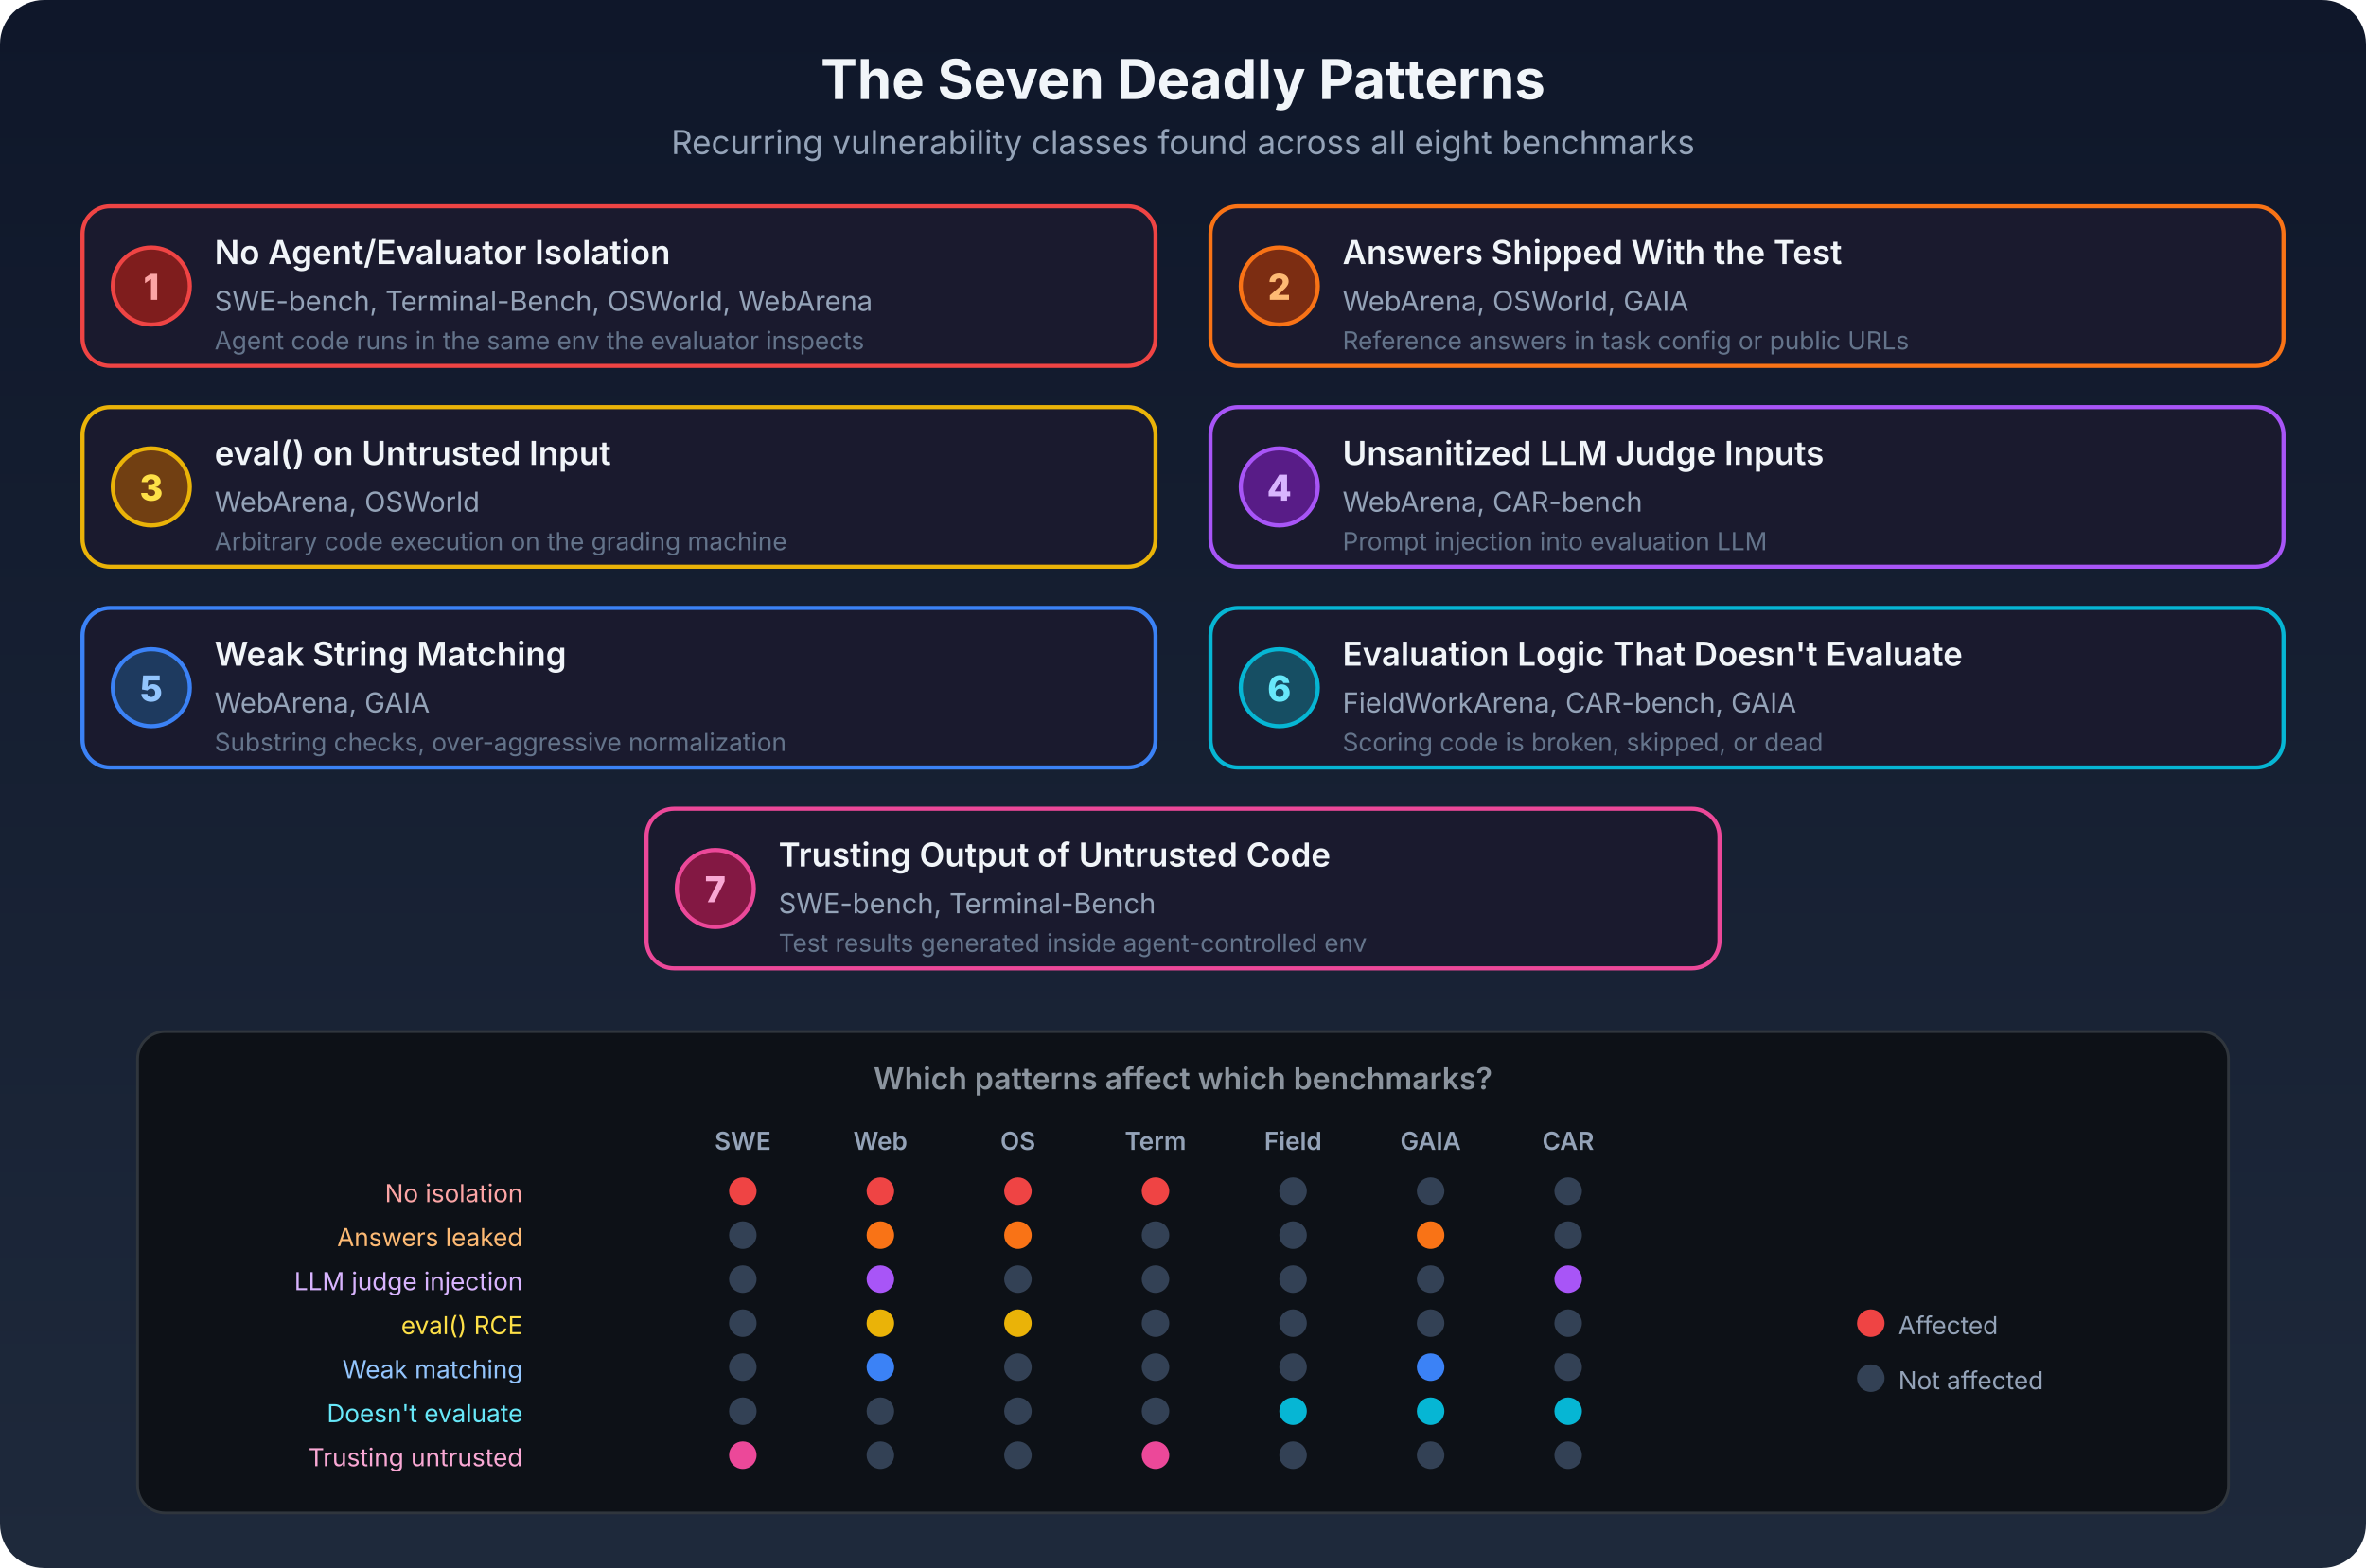
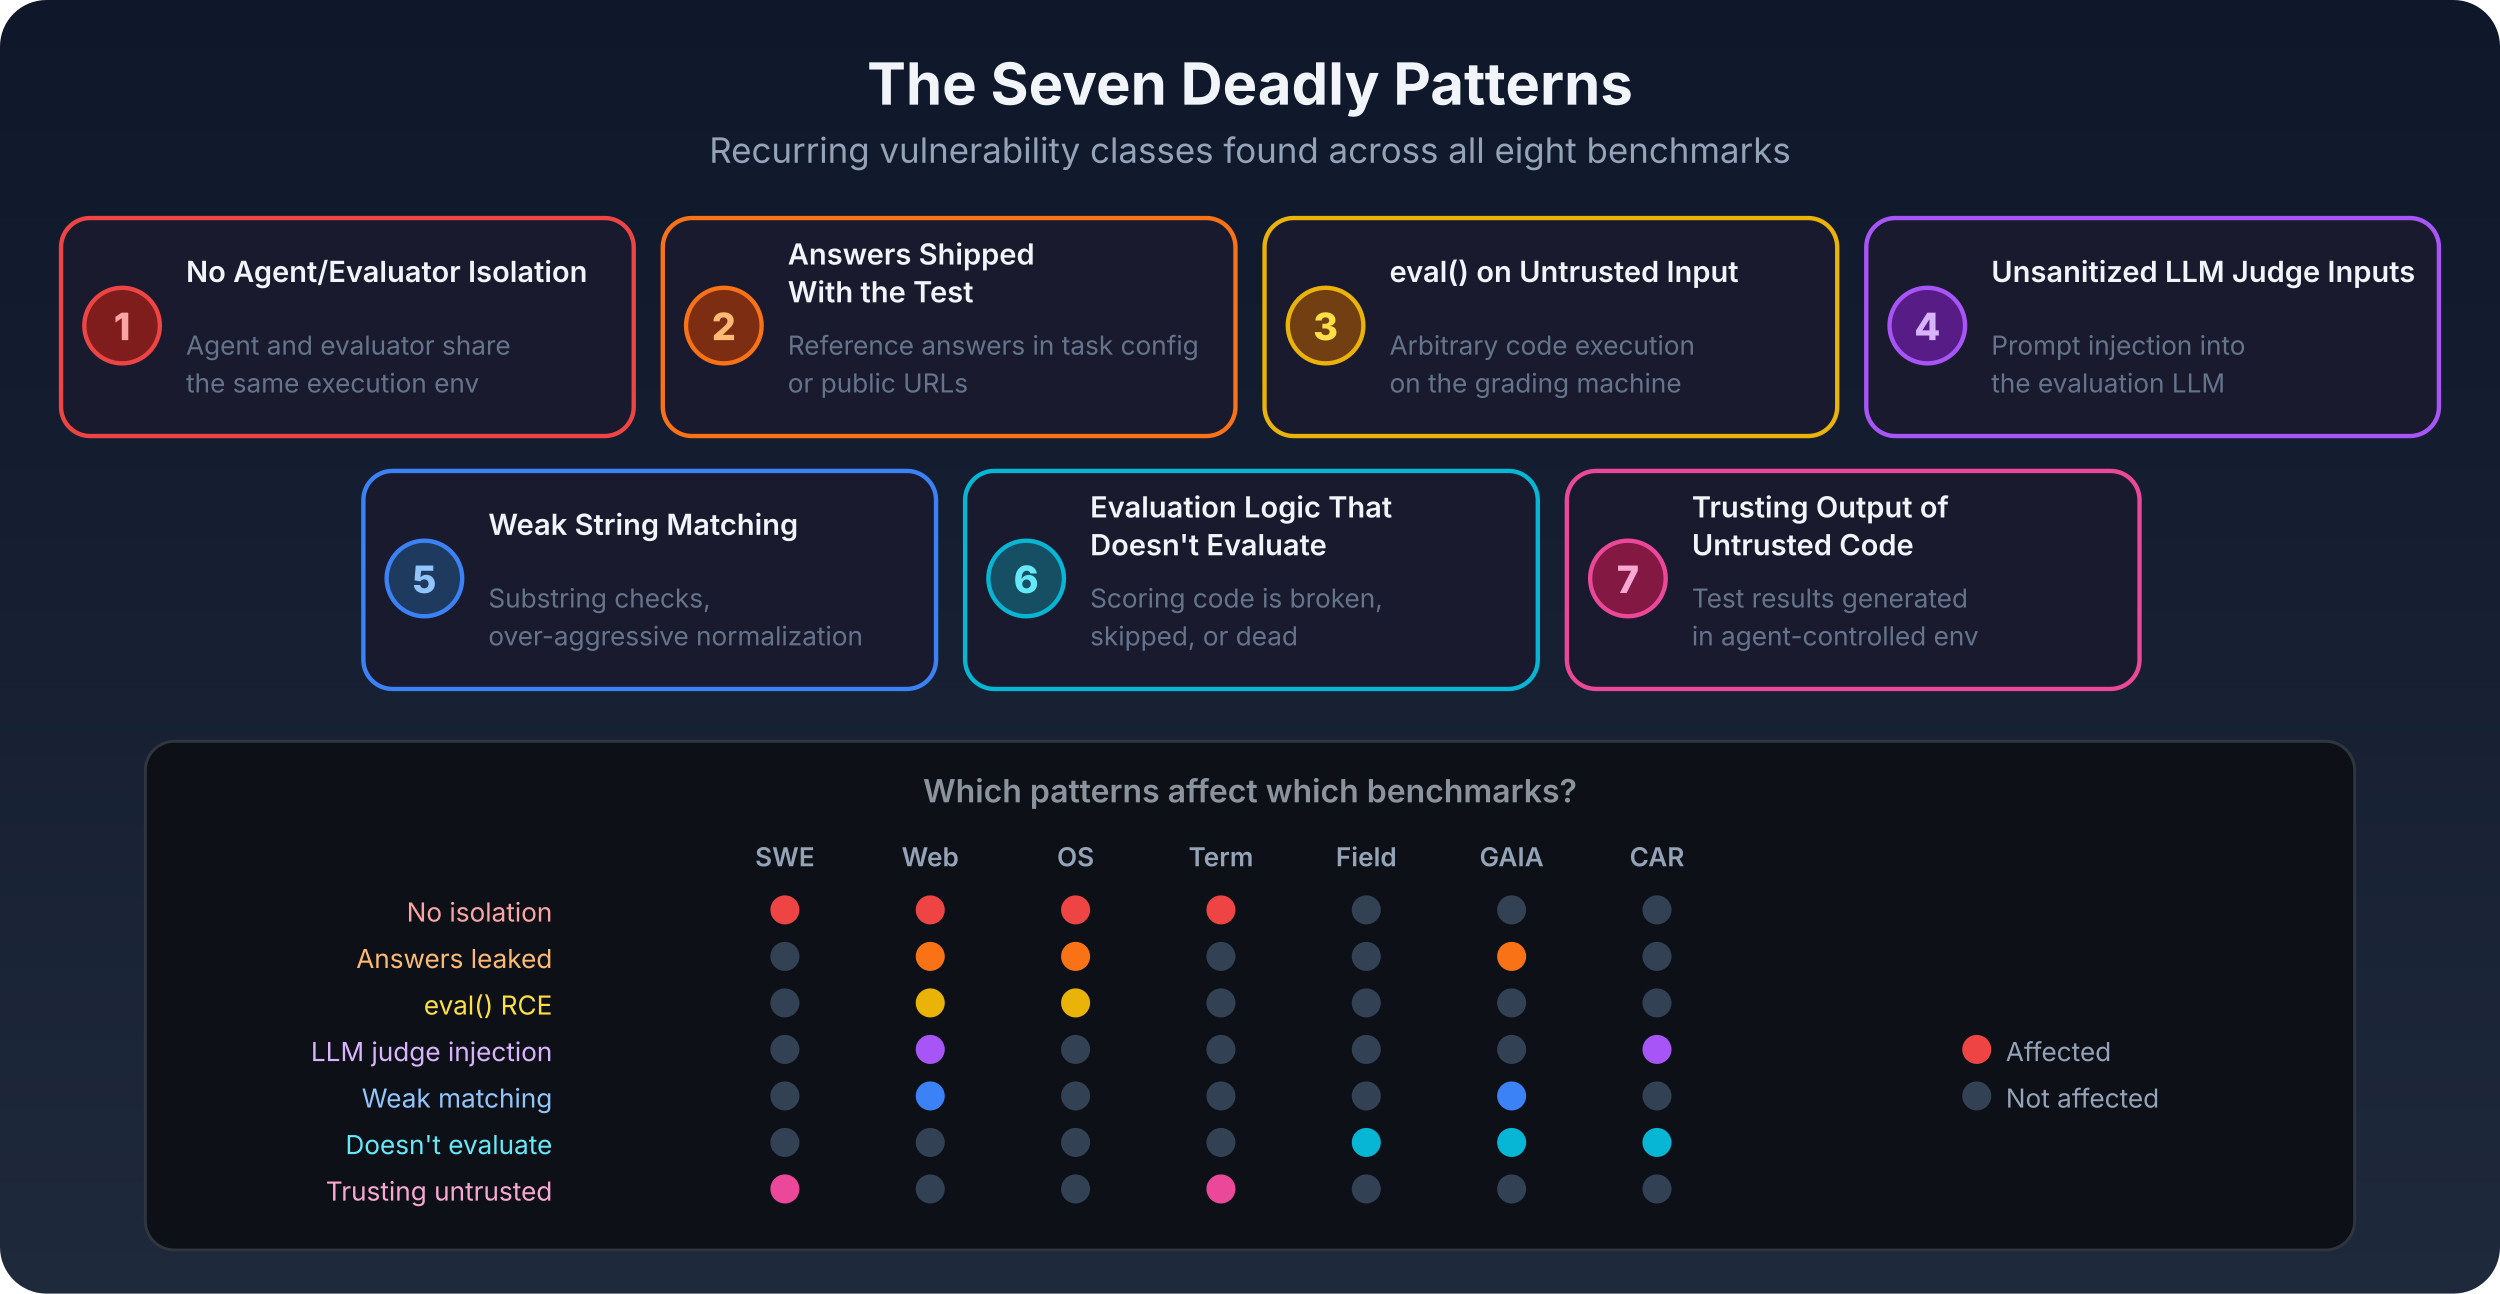
- <svg xmlns="http://www.w3.org/2000/svg" viewBox="0 0 860 570" font-family="'Inter', 'Segoe UI', system-ui, -apple-system, sans-serif">
+ <svg xmlns="http://www.w3.org/2000/svg" viewBox="0 0 860 445" font-family="'Inter', 'Segoe UI', system-ui, -apple-system, sans-serif">
  <defs>
    <linearGradient id="bg6" x1="0" y1="0" x2="0" y2="1">
      <stop offset="0%" stop-color="#0f172a" />
      <stop offset="100%" stop-color="#1e293b" />
    </linearGradient>
  </defs>
-   <rect width="860" height="570" rx="16" fill="url(#bg6)" />
+   <rect width="860" height="445" rx="16" fill="url(#bg6)" />
  <text x="430" y="36" text-anchor="middle" fill="#f1f5f9" font-size="20" font-weight="700">The Seven Deadly Patterns</text>
  <text x="430" y="56" text-anchor="middle" fill="#94a3b8" font-size="12">Recurring vulnerability classes found across all eight benchmarks</text>
-   <rect x="30" y="75" width="390" height="58" rx="10" fill="#1a1a2e" stroke="#ef4444" stroke-width="1.5" />
-   <circle cx="55" cy="104" r="14" fill="#7f1d1d" stroke="#ef4444" stroke-width="1.5" />
-   <text x="55" y="109" text-anchor="middle" fill="#fca5a5" font-size="13" font-weight="800">1</text>
-   <text x="78" y="96" fill="#f1f5f9" font-size="12" font-weight="600">No Agent/Evaluator Isolation</text>
-   <text x="78" y="113" fill="#94a3b8" font-size="10">SWE-bench, Terminal-Bench, OSWorld, WebArena</text>
-   <text x="78" y="127" fill="#64748b" font-size="9">Agent code runs in the same env the evaluator inspects</text>
-   <rect x="440" y="75" width="390" height="58" rx="10" fill="#1a1a2e" stroke="#f97316" stroke-width="1.5" />
-   <circle cx="465" cy="104" r="14" fill="#7c2d12" stroke="#f97316" stroke-width="1.5" />
-   <text x="465" y="109" text-anchor="middle" fill="#fdba74" font-size="13" font-weight="800">2</text>
-   <text x="488" y="96" fill="#f1f5f9" font-size="12" font-weight="600">Answers Shipped With the Test</text>
-   <text x="488" y="113" fill="#94a3b8" font-size="10">WebArena, OSWorld, GAIA</text>
-   <text x="488" y="127" fill="#64748b" font-size="9">Reference answers in task config or public URLs</text>
-   <rect x="30" y="148" width="390" height="58" rx="10" fill="#1a1a2e" stroke="#eab308" stroke-width="1.5" />
-   <circle cx="55" cy="177" r="14" fill="#713f12" stroke="#eab308" stroke-width="1.5" />
-   <text x="55" y="182" text-anchor="middle" fill="#fde047" font-size="13" font-weight="800">3</text>
-   <text x="78" y="169" fill="#f1f5f9" font-size="12" font-weight="600">eval() on Untrusted Input</text>
-   <text x="78" y="186" fill="#94a3b8" font-size="10">WebArena, OSWorld</text>
-   <text x="78" y="200" fill="#64748b" font-size="9">Arbitrary code execution on the grading machine</text>
-   <rect x="440" y="148" width="390" height="58" rx="10" fill="#1a1a2e" stroke="#a855f7" stroke-width="1.5" />
-   <circle cx="465" cy="177" r="14" fill="#581c87" stroke="#a855f7" stroke-width="1.5" />
-   <text x="465" y="182" text-anchor="middle" fill="#d8b4fe" font-size="13" font-weight="800">4</text>
-   <text x="488" y="169" fill="#f1f5f9" font-size="12" font-weight="600">Unsanitized LLM Judge Inputs</text>
-   <text x="488" y="186" fill="#94a3b8" font-size="10">WebArena, CAR-bench</text>
-   <text x="488" y="200" fill="#64748b" font-size="9">Prompt injection into evaluation LLM</text>
-   <rect x="30" y="221" width="390" height="58" rx="10" fill="#1a1a2e" stroke="#3b82f6" stroke-width="1.5" />
-   <circle cx="55" cy="250" r="14" fill="#1e3a5f" stroke="#3b82f6" stroke-width="1.5" />
-   <text x="55" y="255" text-anchor="middle" fill="#93c5fd" font-size="13" font-weight="800">5</text>
-   <text x="78" y="242" fill="#f1f5f9" font-size="12" font-weight="600">Weak String Matching</text>
-   <text x="78" y="259" fill="#94a3b8" font-size="10">WebArena, GAIA</text>
-   <text x="78" y="273" fill="#64748b" font-size="9">Substring checks, over-aggressive normalization</text>
-   <rect x="440" y="221" width="390" height="58" rx="10" fill="#1a1a2e" stroke="#06b6d4" stroke-width="1.5" />
-   <circle cx="465" cy="250" r="14" fill="#164e63" stroke="#06b6d4" stroke-width="1.5" />
-   <text x="465" y="255" text-anchor="middle" fill="#67e8f9" font-size="13" font-weight="800">6</text>
-   <text x="488" y="242" fill="#f1f5f9" font-size="12" font-weight="600">Evaluation Logic That Doesn't Evaluate</text>
-   <text x="488" y="259" fill="#94a3b8" font-size="10">FieldWorkArena, CAR-bench, GAIA</text>
-   <text x="488" y="273" fill="#64748b" font-size="9">Scoring code is broken, skipped, or dead</text>
-   <rect x="235" y="294" width="390" height="58" rx="10" fill="#1a1a2e" stroke="#ec4899" stroke-width="1.5" />
-   <circle cx="260" cy="323" r="14" fill="#831843" stroke="#ec4899" stroke-width="1.5" />
-   <text x="260" y="328" text-anchor="middle" fill="#f9a8d4" font-size="13" font-weight="800">7</text>
-   <text x="283" y="315" fill="#f1f5f9" font-size="12" font-weight="600">Trusting Output of Untrusted Code</text>
-   <text x="283" y="332" fill="#94a3b8" font-size="10">SWE-bench, Terminal-Bench</text>
-   <text x="283" y="346" fill="#64748b" font-size="9">Test results generated inside agent-controlled env</text>
-   <rect x="50" y="375" width="760" height="175" rx="10" fill="#0d1117" stroke="#30363d" stroke-width="1" />
-   <text x="430" y="396" text-anchor="middle" fill="#8b949e" font-size="11" font-weight="600">Which patterns affect which benchmarks?</text>
-   <text x="270" y="418" text-anchor="middle" fill="#94a3b8" font-size="9" font-weight="600">SWE</text>
-   <text x="320" y="418" text-anchor="middle" fill="#94a3b8" font-size="9" font-weight="600">Web</text>
-   <text x="370" y="418" text-anchor="middle" fill="#94a3b8" font-size="9" font-weight="600">OS</text>
-   <text x="420" y="418" text-anchor="middle" fill="#94a3b8" font-size="9" font-weight="600">Term</text>
-   <text x="470" y="418" text-anchor="middle" fill="#94a3b8" font-size="9" font-weight="600">Field</text>
-   <text x="520" y="418" text-anchor="middle" fill="#94a3b8" font-size="9" font-weight="600">GAIA</text>
-   <text x="570" y="418" text-anchor="middle" fill="#94a3b8" font-size="9" font-weight="600">CAR</text>
-   <text x="190" y="437" text-anchor="end" fill="#fca5a5" font-size="9">No isolation</text>
-   <circle cx="270" cy="433" r="5" fill="#ef4444" />
-   <circle cx="320" cy="433" r="5" fill="#ef4444" />
-   <circle cx="370" cy="433" r="5" fill="#ef4444" />
-   <circle cx="420" cy="433" r="5" fill="#ef4444" />
-   <circle cx="470" cy="433" r="5" fill="#334155" />
-   <circle cx="520" cy="433" r="5" fill="#334155" />
-   <circle cx="570" cy="433" r="5" fill="#334155" />
-   <text x="190" y="453" text-anchor="end" fill="#fdba74" font-size="9">Answers leaked</text>
-   <circle cx="270" cy="449" r="5" fill="#334155" />
-   <circle cx="320" cy="449" r="5" fill="#f97316" />
-   <circle cx="370" cy="449" r="5" fill="#f97316" />
-   <circle cx="420" cy="449" r="5" fill="#334155" />
-   <circle cx="470" cy="449" r="5" fill="#334155" />
-   <circle cx="520" cy="449" r="5" fill="#f97316" />
-   <circle cx="570" cy="449" r="5" fill="#334155" />
-   <text x="190" y="469" text-anchor="end" fill="#d8b4fe" font-size="9">LLM judge injection</text>
-   <circle cx="270" cy="465" r="5" fill="#334155" />
-   <circle cx="320" cy="465" r="5" fill="#a855f7" />
-   <circle cx="370" cy="465" r="5" fill="#334155" />
-   <circle cx="420" cy="465" r="5" fill="#334155" />
-   <circle cx="470" cy="465" r="5" fill="#334155" />
-   <circle cx="520" cy="465" r="5" fill="#334155" />
-   <circle cx="570" cy="465" r="5" fill="#a855f7" />
-   <text x="190" y="485" text-anchor="end" fill="#fde047" font-size="9">eval() RCE</text>
-   <circle cx="270" cy="481" r="5" fill="#334155" />
-   <circle cx="320" cy="481" r="5" fill="#eab308" />
-   <circle cx="370" cy="481" r="5" fill="#eab308" />
-   <circle cx="420" cy="481" r="5" fill="#334155" />
-   <circle cx="470" cy="481" r="5" fill="#334155" />
-   <circle cx="520" cy="481" r="5" fill="#334155" />
-   <circle cx="570" cy="481" r="5" fill="#334155" />
-   <text x="190" y="501" text-anchor="end" fill="#93c5fd" font-size="9">Weak matching</text>
-   <circle cx="270" cy="497" r="5" fill="#334155" />
-   <circle cx="320" cy="497" r="5" fill="#3b82f6" />
-   <circle cx="370" cy="497" r="5" fill="#334155" />
-   <circle cx="420" cy="497" r="5" fill="#334155" />
-   <circle cx="470" cy="497" r="5" fill="#334155" />
-   <circle cx="520" cy="497" r="5" fill="#3b82f6" />
-   <circle cx="570" cy="497" r="5" fill="#334155" />
-   <text x="190" y="517" text-anchor="end" fill="#67e8f9" font-size="9">Doesn't evaluate</text>
-   <circle cx="270" cy="513" r="5" fill="#334155" />
-   <circle cx="320" cy="513" r="5" fill="#334155" />
-   <circle cx="370" cy="513" r="5" fill="#334155" />
-   <circle cx="420" cy="513" r="5" fill="#334155" />
-   <circle cx="470" cy="513" r="5" fill="#06b6d4" />
-   <circle cx="520" cy="513" r="5" fill="#06b6d4" />
-   <circle cx="570" cy="513" r="5" fill="#06b6d4" />
-   <text x="190" y="533" text-anchor="end" fill="#f9a8d4" font-size="9">Trusting untrusted</text>
-   <circle cx="270" cy="529" r="5" fill="#ec4899" />
-   <circle cx="320" cy="529" r="5" fill="#334155" />
-   <circle cx="370" cy="529" r="5" fill="#334155" />
-   <circle cx="420" cy="529" r="5" fill="#ec4899" />
-   <circle cx="470" cy="529" r="5" fill="#334155" />
-   <circle cx="520" cy="529" r="5" fill="#334155" />
-   <circle cx="570" cy="529" r="5" fill="#334155" />
-   <circle cx="680" cy="481" r="5" fill="#ef4444" />
-   <text x="690" y="485" fill="#94a3b8" font-size="9">Affected</text>
-   <circle cx="680" cy="501" r="5" fill="#334155" />
-   <text x="690" y="505" fill="#94a3b8" font-size="9">Not affected</text>
+   <rect x="21" y="75" width="197" height="75" rx="10" fill="#1a1a2e" stroke="#ef4444" stroke-width="1.5" />
+   <circle cx="42" cy="112" r="13" fill="#7f1d1d" stroke="#ef4444" stroke-width="1.5" />
+   <text x="42" y="117" text-anchor="middle" fill="#fca5a5" font-size="13" font-weight="800">1</text>
+   <text x="64" y="97" fill="#f1f5f9" font-size="10" font-weight="600">No Agent/Evaluator Isolation</text>
+   <text x="64" y="122" fill="#64748b" font-size="9">Agent and evaluator share</text>
+   <text x="64" y="135" fill="#64748b" font-size="9">the same execution env</text>
+   <rect x="228" y="75" width="197" height="75" rx="10" fill="#1a1a2e" stroke="#f97316" stroke-width="1.5" />
+   <circle cx="249" cy="112" r="13" fill="#7c2d12" stroke="#f97316" stroke-width="1.5" />
+   <text x="249" y="117" text-anchor="middle" fill="#fdba74" font-size="13" font-weight="800">2</text>
+   <text x="271" y="91" fill="#f1f5f9" font-size="10" font-weight="600">Answers Shipped</text>
+   <text x="271" y="104" fill="#f1f5f9" font-size="10" font-weight="600">With the Test</text>
+   <text x="271" y="122" fill="#64748b" font-size="9">Reference answers in task config</text>
+   <text x="271" y="135" fill="#64748b" font-size="9">or public URLs</text>
+   <rect x="435" y="75" width="197" height="75" rx="10" fill="#1a1a2e" stroke="#eab308" stroke-width="1.5" />
+   <circle cx="456" cy="112" r="13" fill="#713f12" stroke="#eab308" stroke-width="1.5" />
+   <text x="456" y="117" text-anchor="middle" fill="#fde047" font-size="13" font-weight="800">3</text>
+   <text x="478" y="97" fill="#f1f5f9" font-size="10" font-weight="600">eval() on Untrusted Input</text>
+   <text x="478" y="122" fill="#64748b" font-size="9">Arbitrary code execution</text>
+   <text x="478" y="135" fill="#64748b" font-size="9">on the grading machine</text>
+   <rect x="642" y="75" width="197" height="75" rx="10" fill="#1a1a2e" stroke="#a855f7" stroke-width="1.5" />
+   <circle cx="663" cy="112" r="13" fill="#581c87" stroke="#a855f7" stroke-width="1.5" />
+   <text x="663" y="117" text-anchor="middle" fill="#d8b4fe" font-size="13" font-weight="800">4</text>
+   <text x="685" y="97" fill="#f1f5f9" font-size="10" font-weight="600">Unsanitized LLM Judge Inputs</text>
+   <text x="685" y="122" fill="#64748b" font-size="9">Prompt injection into</text>
+   <text x="685" y="135" fill="#64748b" font-size="9">the evaluation LLM</text>
+   <rect x="125" y="162" width="197" height="75" rx="10" fill="#1a1a2e" stroke="#3b82f6" stroke-width="1.5" />
+   <circle cx="146" cy="199" r="13" fill="#1e3a5f" stroke="#3b82f6" stroke-width="1.5" />
+   <text x="146" y="204" text-anchor="middle" fill="#93c5fd" font-size="13" font-weight="800">5</text>
+   <text x="168" y="184" fill="#f1f5f9" font-size="10" font-weight="600">Weak String Matching</text>
+   <text x="168" y="209" fill="#64748b" font-size="9">Substring checks,</text>
+   <text x="168" y="222" fill="#64748b" font-size="9">over-aggressive normalization</text>
+   <rect x="332" y="162" width="197" height="75" rx="10" fill="#1a1a2e" stroke="#06b6d4" stroke-width="1.5" />
+   <circle cx="353" cy="199" r="13" fill="#164e63" stroke="#06b6d4" stroke-width="1.5" />
+   <text x="353" y="204" text-anchor="middle" fill="#67e8f9" font-size="13" font-weight="800">6</text>
+   <text x="375" y="178" fill="#f1f5f9" font-size="10" font-weight="600">Evaluation Logic That</text>
+   <text x="375" y="191" fill="#f1f5f9" font-size="10" font-weight="600">Doesn't Evaluate</text>
+   <text x="375" y="209" fill="#64748b" font-size="9">Scoring code is broken,</text>
+   <text x="375" y="222" fill="#64748b" font-size="9">skipped, or dead</text>
+   <rect x="539" y="162" width="197" height="75" rx="10" fill="#1a1a2e" stroke="#ec4899" stroke-width="1.5" />
+   <circle cx="560" cy="199" r="13" fill="#831843" stroke="#ec4899" stroke-width="1.5" />
+   <text x="560" y="204" text-anchor="middle" fill="#f9a8d4" font-size="13" font-weight="800">7</text>
+   <text x="582" y="178" fill="#f1f5f9" font-size="10" font-weight="600">Trusting Output of</text>
+   <text x="582" y="191" fill="#f1f5f9" font-size="10" font-weight="600">Untrusted Code</text>
+   <text x="582" y="209" fill="#64748b" font-size="9">Test results generated</text>
+   <text x="582" y="222" fill="#64748b" font-size="9">in agent-controlled env</text>
+   <rect x="50" y="255" width="760" height="175" rx="10" fill="#0d1117" stroke="#30363d" stroke-width="1" />
+   <text x="430" y="276" text-anchor="middle" fill="#8b949e" font-size="11" font-weight="600">Which patterns affect which benchmarks?</text>
+   <text x="270" y="298" text-anchor="middle" fill="#94a3b8" font-size="9" font-weight="600">SWE</text>
+   <text x="320" y="298" text-anchor="middle" fill="#94a3b8" font-size="9" font-weight="600">Web</text>
+   <text x="370" y="298" text-anchor="middle" fill="#94a3b8" font-size="9" font-weight="600">OS</text>
+   <text x="420" y="298" text-anchor="middle" fill="#94a3b8" font-size="9" font-weight="600">Term</text>
+   <text x="470" y="298" text-anchor="middle" fill="#94a3b8" font-size="9" font-weight="600">Field</text>
+   <text x="520" y="298" text-anchor="middle" fill="#94a3b8" font-size="9" font-weight="600">GAIA</text>
+   <text x="570" y="298" text-anchor="middle" fill="#94a3b8" font-size="9" font-weight="600">CAR</text>
+   <text x="190" y="317" text-anchor="end" fill="#fca5a5" font-size="9">No isolation</text>
+   <circle cx="270" cy="313" r="5" fill="#ef4444" />
+   <circle cx="320" cy="313" r="5" fill="#ef4444" />
+   <circle cx="370" cy="313" r="5" fill="#ef4444" />
+   <circle cx="420" cy="313" r="5" fill="#ef4444" />
+   <circle cx="470" cy="313" r="5" fill="#334155" />
+   <circle cx="520" cy="313" r="5" fill="#334155" />
+   <circle cx="570" cy="313" r="5" fill="#334155" />
+   <text x="190" y="333" text-anchor="end" fill="#fdba74" font-size="9">Answers leaked</text>
+   <circle cx="270" cy="329" r="5" fill="#334155" />
+   <circle cx="320" cy="329" r="5" fill="#f97316" />
+   <circle cx="370" cy="329" r="5" fill="#f97316" />
+   <circle cx="420" cy="329" r="5" fill="#334155" />
+   <circle cx="470" cy="329" r="5" fill="#334155" />
+   <circle cx="520" cy="329" r="5" fill="#f97316" />
+   <circle cx="570" cy="329" r="5" fill="#334155" />
+   <text x="190" y="349" text-anchor="end" fill="#fde047" font-size="9">eval() RCE</text>
+   <circle cx="270" cy="345" r="5" fill="#334155" />
+   <circle cx="320" cy="345" r="5" fill="#eab308" />
+   <circle cx="370" cy="345" r="5" fill="#eab308" />
+   <circle cx="420" cy="345" r="5" fill="#334155" />
+   <circle cx="470" cy="345" r="5" fill="#334155" />
+   <circle cx="520" cy="345" r="5" fill="#334155" />
+   <circle cx="570" cy="345" r="5" fill="#334155" />
+   <text x="190" y="365" text-anchor="end" fill="#d8b4fe" font-size="9">LLM judge injection</text>
+   <circle cx="270" cy="361" r="5" fill="#334155" />
+   <circle cx="320" cy="361" r="5" fill="#a855f7" />
+   <circle cx="370" cy="361" r="5" fill="#334155" />
+   <circle cx="420" cy="361" r="5" fill="#334155" />
+   <circle cx="470" cy="361" r="5" fill="#334155" />
+   <circle cx="520" cy="361" r="5" fill="#334155" />
+   <circle cx="570" cy="361" r="5" fill="#a855f7" />
+   <text x="190" y="381" text-anchor="end" fill="#93c5fd" font-size="9">Weak matching</text>
+   <circle cx="270" cy="377" r="5" fill="#334155" />
+   <circle cx="320" cy="377" r="5" fill="#3b82f6" />
+   <circle cx="370" cy="377" r="5" fill="#334155" />
+   <circle cx="420" cy="377" r="5" fill="#334155" />
+   <circle cx="470" cy="377" r="5" fill="#334155" />
+   <circle cx="520" cy="377" r="5" fill="#3b82f6" />
+   <circle cx="570" cy="377" r="5" fill="#334155" />
+   <text x="190" y="397" text-anchor="end" fill="#67e8f9" font-size="9">Doesn't evaluate</text>
+   <circle cx="270" cy="393" r="5" fill="#334155" />
+   <circle cx="320" cy="393" r="5" fill="#334155" />
+   <circle cx="370" cy="393" r="5" fill="#334155" />
+   <circle cx="420" cy="393" r="5" fill="#334155" />
+   <circle cx="470" cy="393" r="5" fill="#06b6d4" />
+   <circle cx="520" cy="393" r="5" fill="#06b6d4" />
+   <circle cx="570" cy="393" r="5" fill="#06b6d4" />
+   <text x="190" y="413" text-anchor="end" fill="#f9a8d4" font-size="9">Trusting untrusted</text>
+   <circle cx="270" cy="409" r="5" fill="#ec4899" />
+   <circle cx="320" cy="409" r="5" fill="#334155" />
+   <circle cx="370" cy="409" r="5" fill="#334155" />
+   <circle cx="420" cy="409" r="5" fill="#ec4899" />
+   <circle cx="470" cy="409" r="5" fill="#334155" />
+   <circle cx="520" cy="409" r="5" fill="#334155" />
+   <circle cx="570" cy="409" r="5" fill="#334155" />
+   <circle cx="680" cy="361" r="5" fill="#ef4444" />
+   <text x="690" y="365" fill="#94a3b8" font-size="9">Affected</text>
+   <circle cx="680" cy="377" r="5" fill="#334155" />
+   <text x="690" y="381" fill="#94a3b8" font-size="9">Not affected</text>
</svg>
